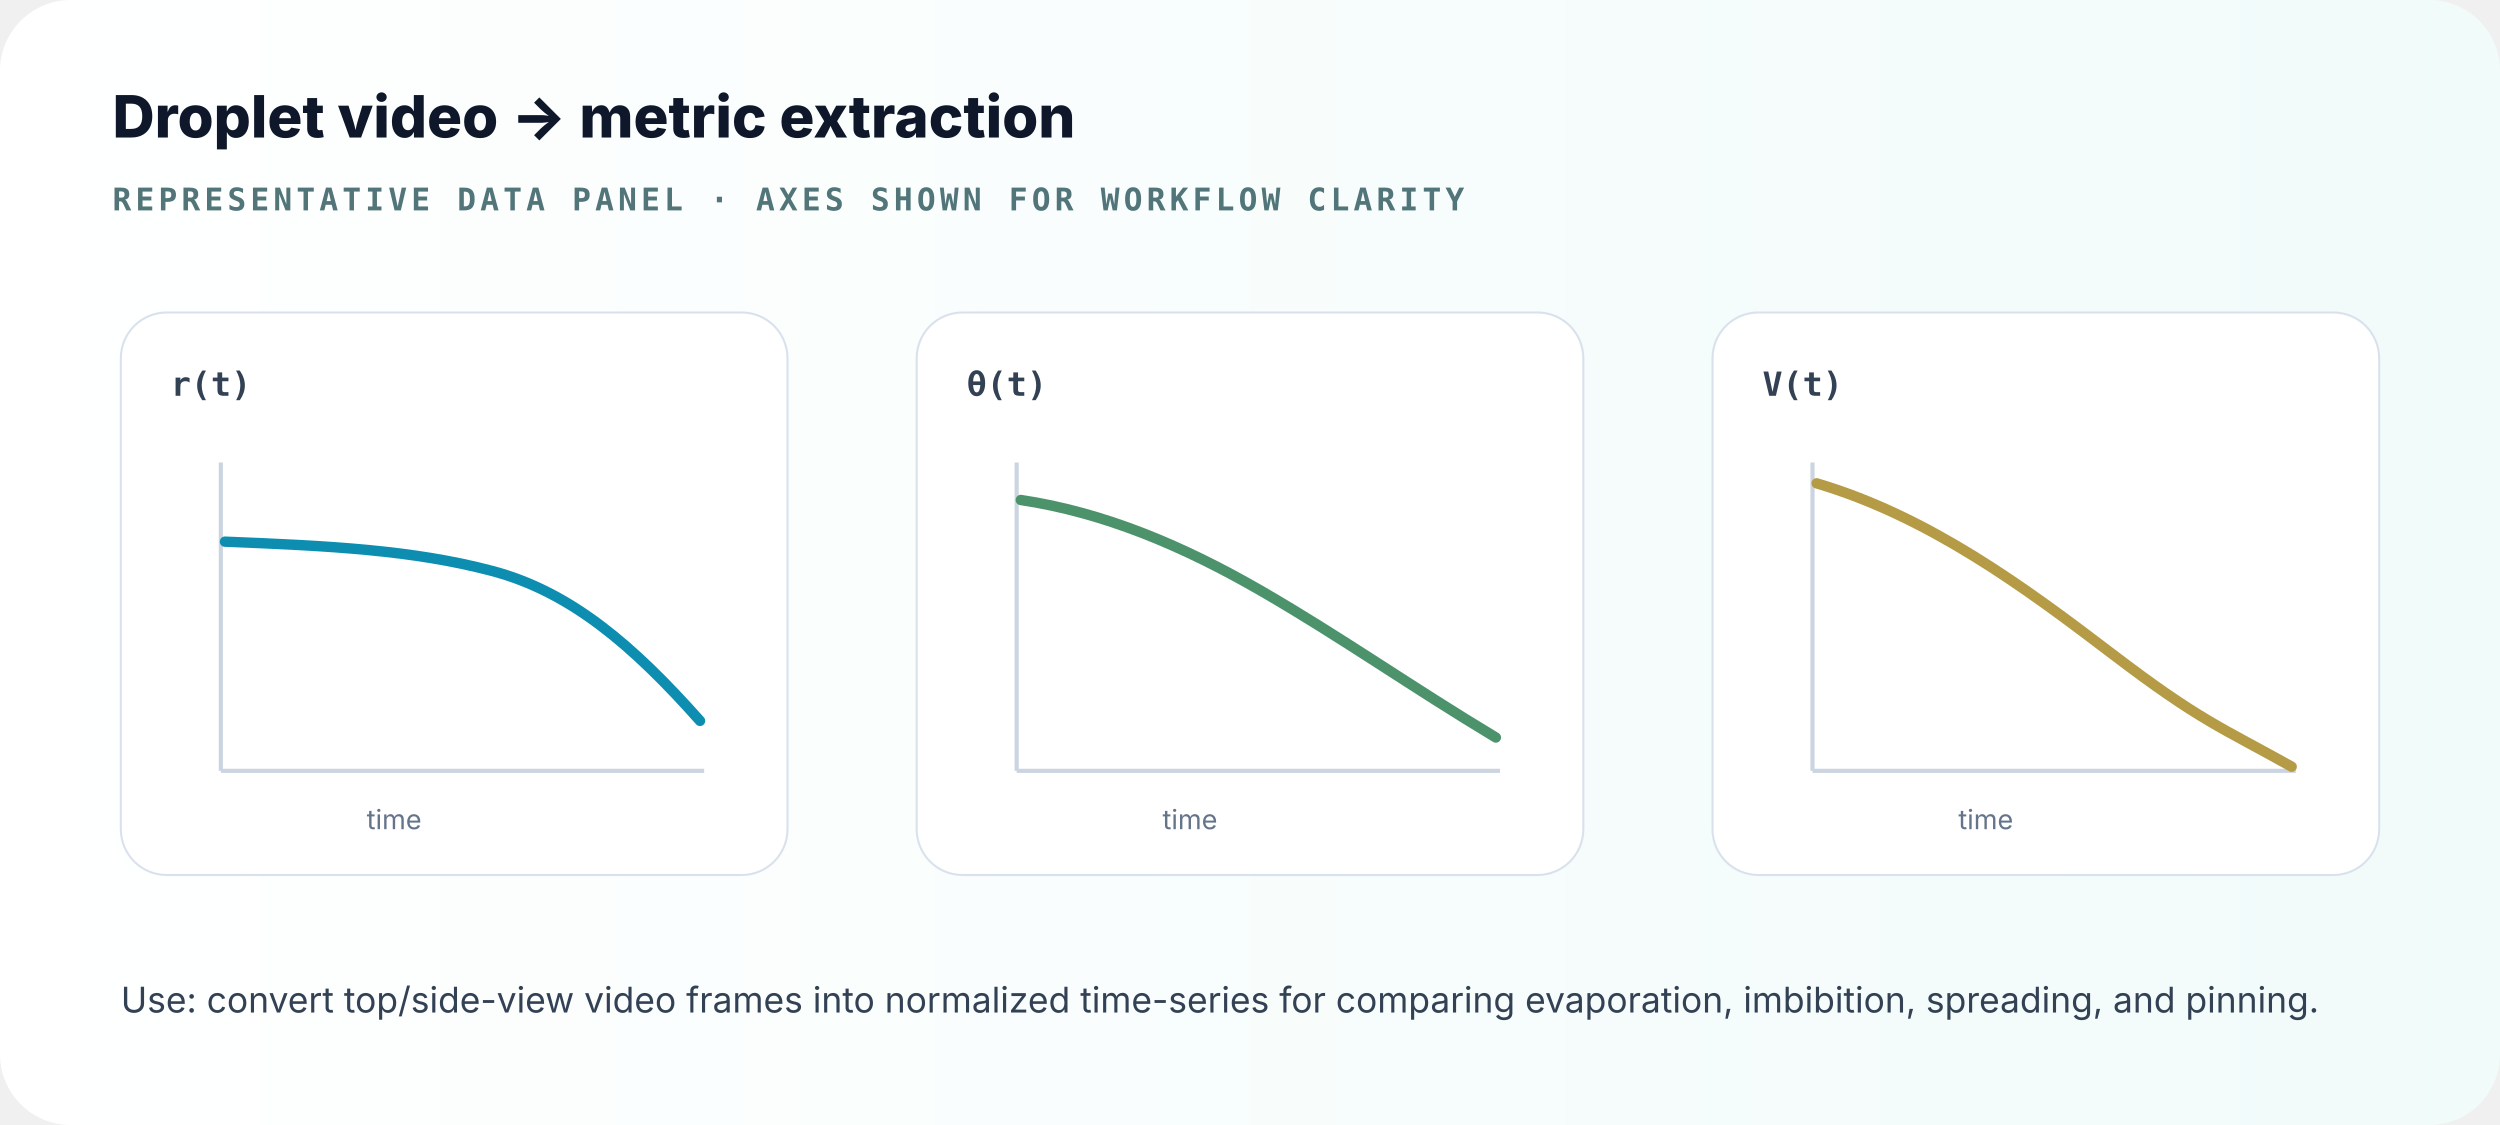
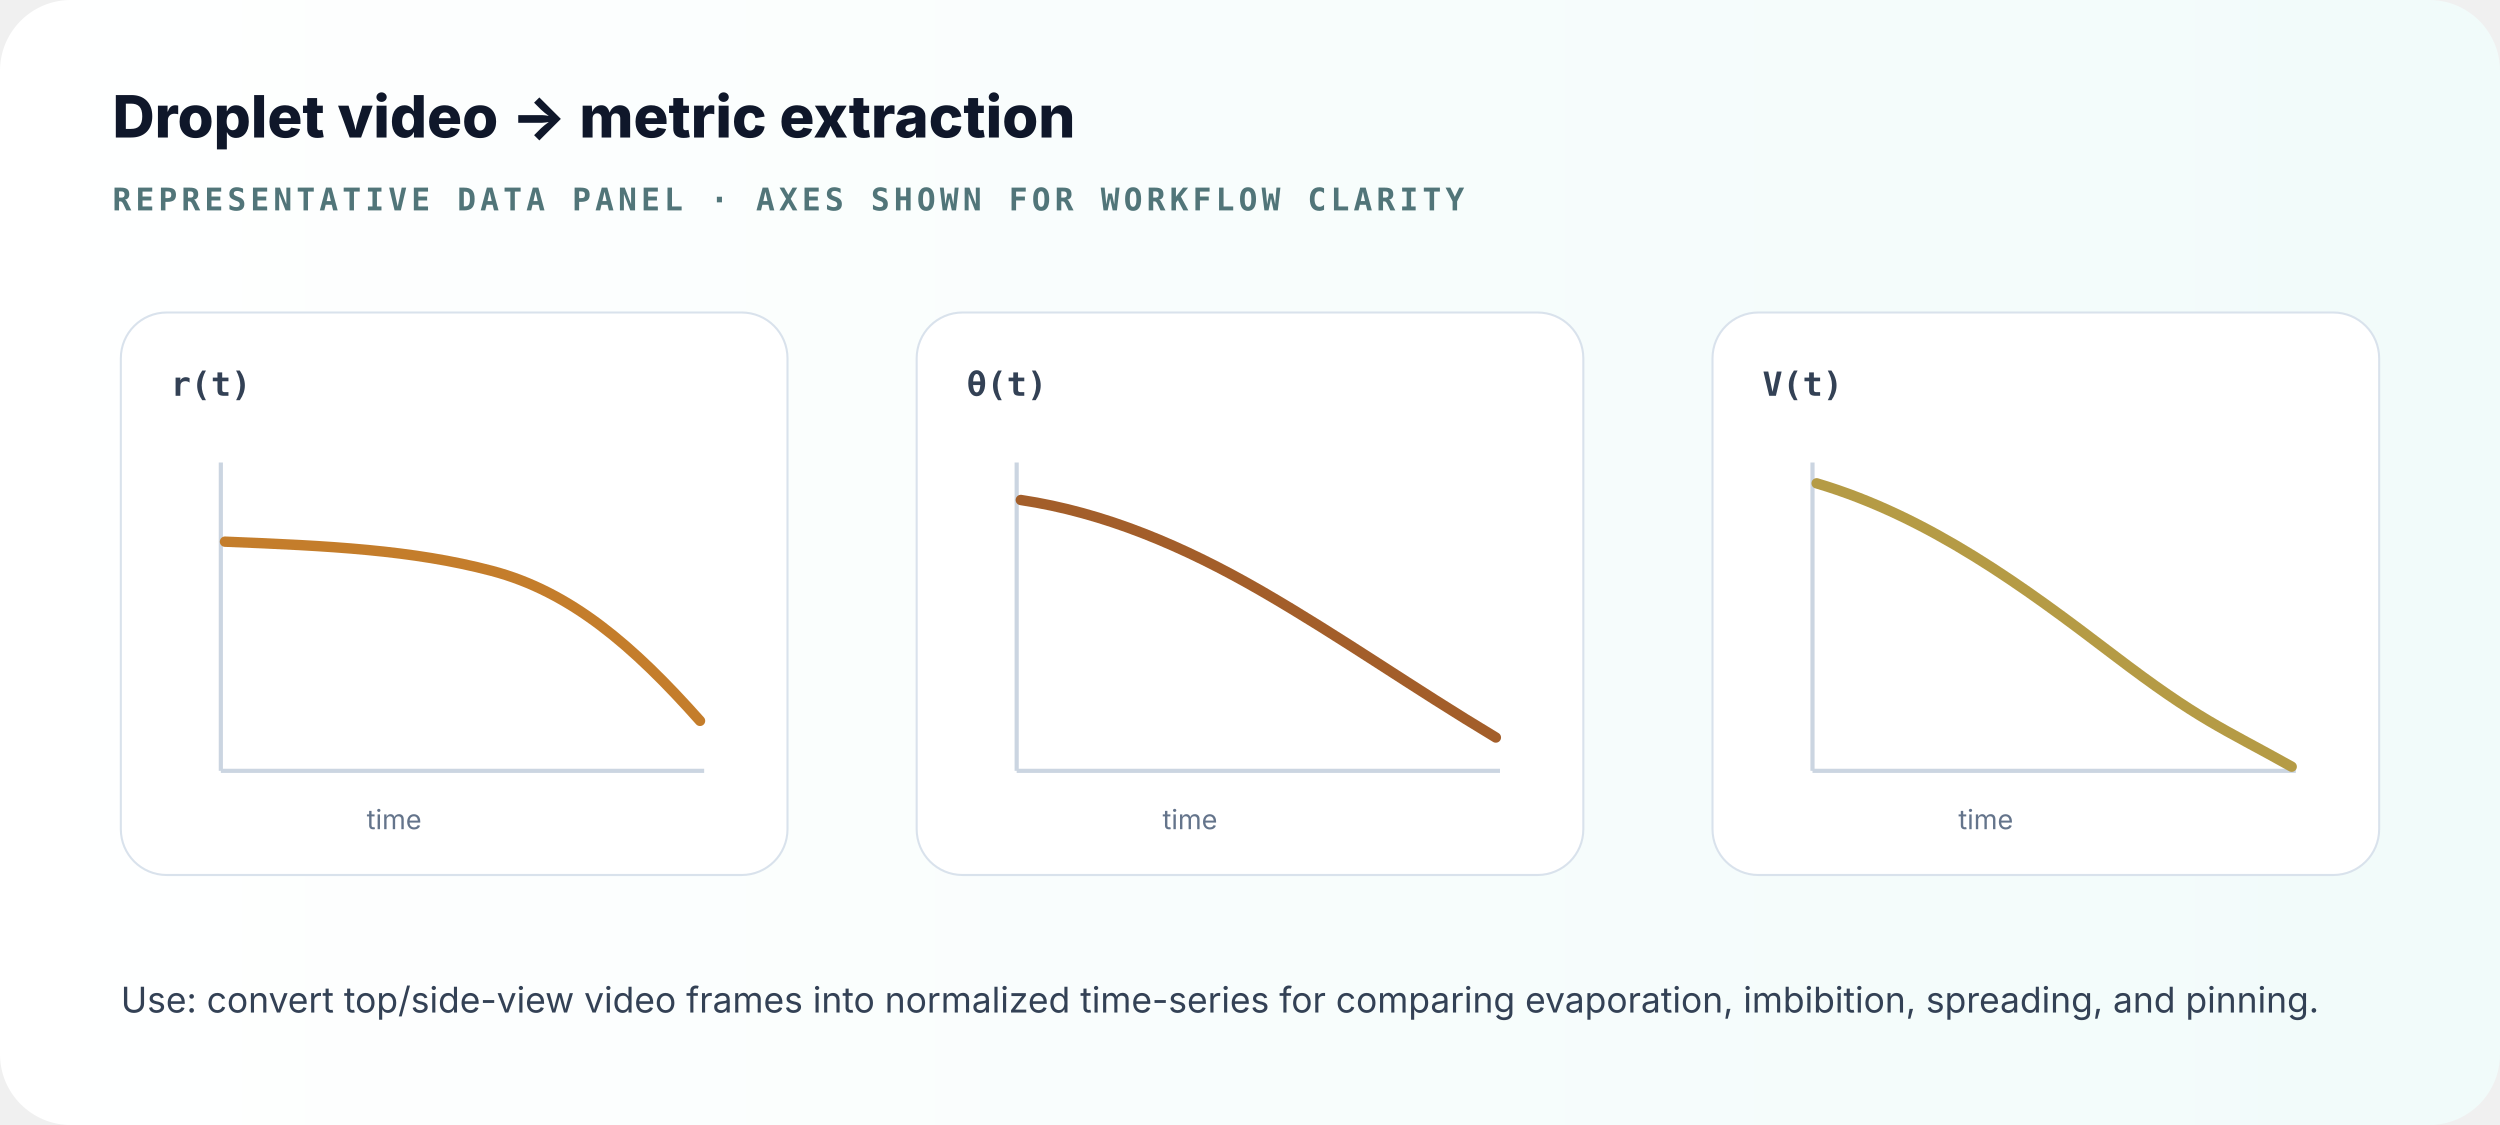
<svg xmlns="http://www.w3.org/2000/svg" viewBox="0 0 1200 540" role="img" aria-labelledby="title desc">
  <defs>
    <linearGradient id="g" x1="0" x2="1">
      <stop offset="0" stop-color="#ffffff" />
      <stop offset="1" stop-color="#f1fbfa" />
    </linearGradient>
  </defs>
  <rect width="1200" height="540" rx="34" fill="url(#g)" />
  <text x="54" y="66" font-family="Inter, Arial" font-size="28" font-weight="800" fill="#0f172a">Droplet video → metric extraction</text>
  <text x="54" y="101" font-family="monospace" font-size="15" font-weight="700" fill="#517579" letter-spacing="2">REPRESENTATIVE DATA PANEL · AXES SHOWN FOR WORKFLOW CLARITY</text>
  <g transform="translate(58 150)">
    <rect width="320" height="270" rx="22" fill="#fff" stroke="#d9e2ec" />
    <text x="24" y="40" font-family="monospace" font-size="16" font-weight="800" fill="#334155">r(t)</text>
    <path d="M48 220 H280 M48 220 V72" stroke="#cbd5e1" stroke-width="2" />
-     <path d="M50 110 C100 112 140 114 178 124 S246 160 278 196" fill="none" stroke="#0d8eb1" stroke-width="5" stroke-linecap="round" />
+     <path d="M50 110 C100 112 140 114 178 124 S246 160 278 196" fill="none" stroke="#C47D2B" stroke-width="5" stroke-linecap="round" />
    <text x="118" y="248" font-family="Inter, Arial" font-size="13" fill="#64748b">time</text>
  </g>
  <g transform="translate(440 150)">
    <rect width="320" height="270" rx="22" fill="#fff" stroke="#d9e2ec" />
    <text x="24" y="40" font-family="monospace" font-size="16" font-weight="800" fill="#334155">θ(t)</text>
    <path d="M48 220 H280 M48 220 V72" stroke="#cbd5e1" stroke-width="2" />
-     <path d="M50 90 C90 96 128 112 166 134 S238 180 278 204" fill="none" stroke="#4c936c" stroke-width="5" stroke-linecap="round" />
+     <path d="M50 90 C90 96 128 112 166 134 S238 180 278 204" fill="none" stroke="#A35E2A" stroke-width="5" stroke-linecap="round" />
    <text x="118" y="248" font-family="Inter, Arial" font-size="13" fill="#64748b">time</text>
  </g>
  <g transform="translate(822 150)">
    <rect width="320" height="270" rx="22" fill="#fff" stroke="#d9e2ec" />
    <text x="24" y="40" font-family="monospace" font-size="16" font-weight="800" fill="#334155">V(t)</text>
    <path d="M48 220 H280 M48 220 V72" stroke="#cbd5e1" stroke-width="2" />
    <path d="M50 82 C104 98 150 132 192 164 S244 199 278 218" fill="none" stroke="#b59b45" stroke-width="5" stroke-linecap="round" />
    <text x="118" y="248" font-family="Inter, Arial" font-size="13" fill="#64748b">time</text>
  </g>
  <text x="58" y="486" font-family="Inter, Arial" font-size="17" fill="#334155">Use: convert top/side-view video frames into normalized time-series for comparing evaporation, imbibition, spreading, and pinning.</text>
</svg>
